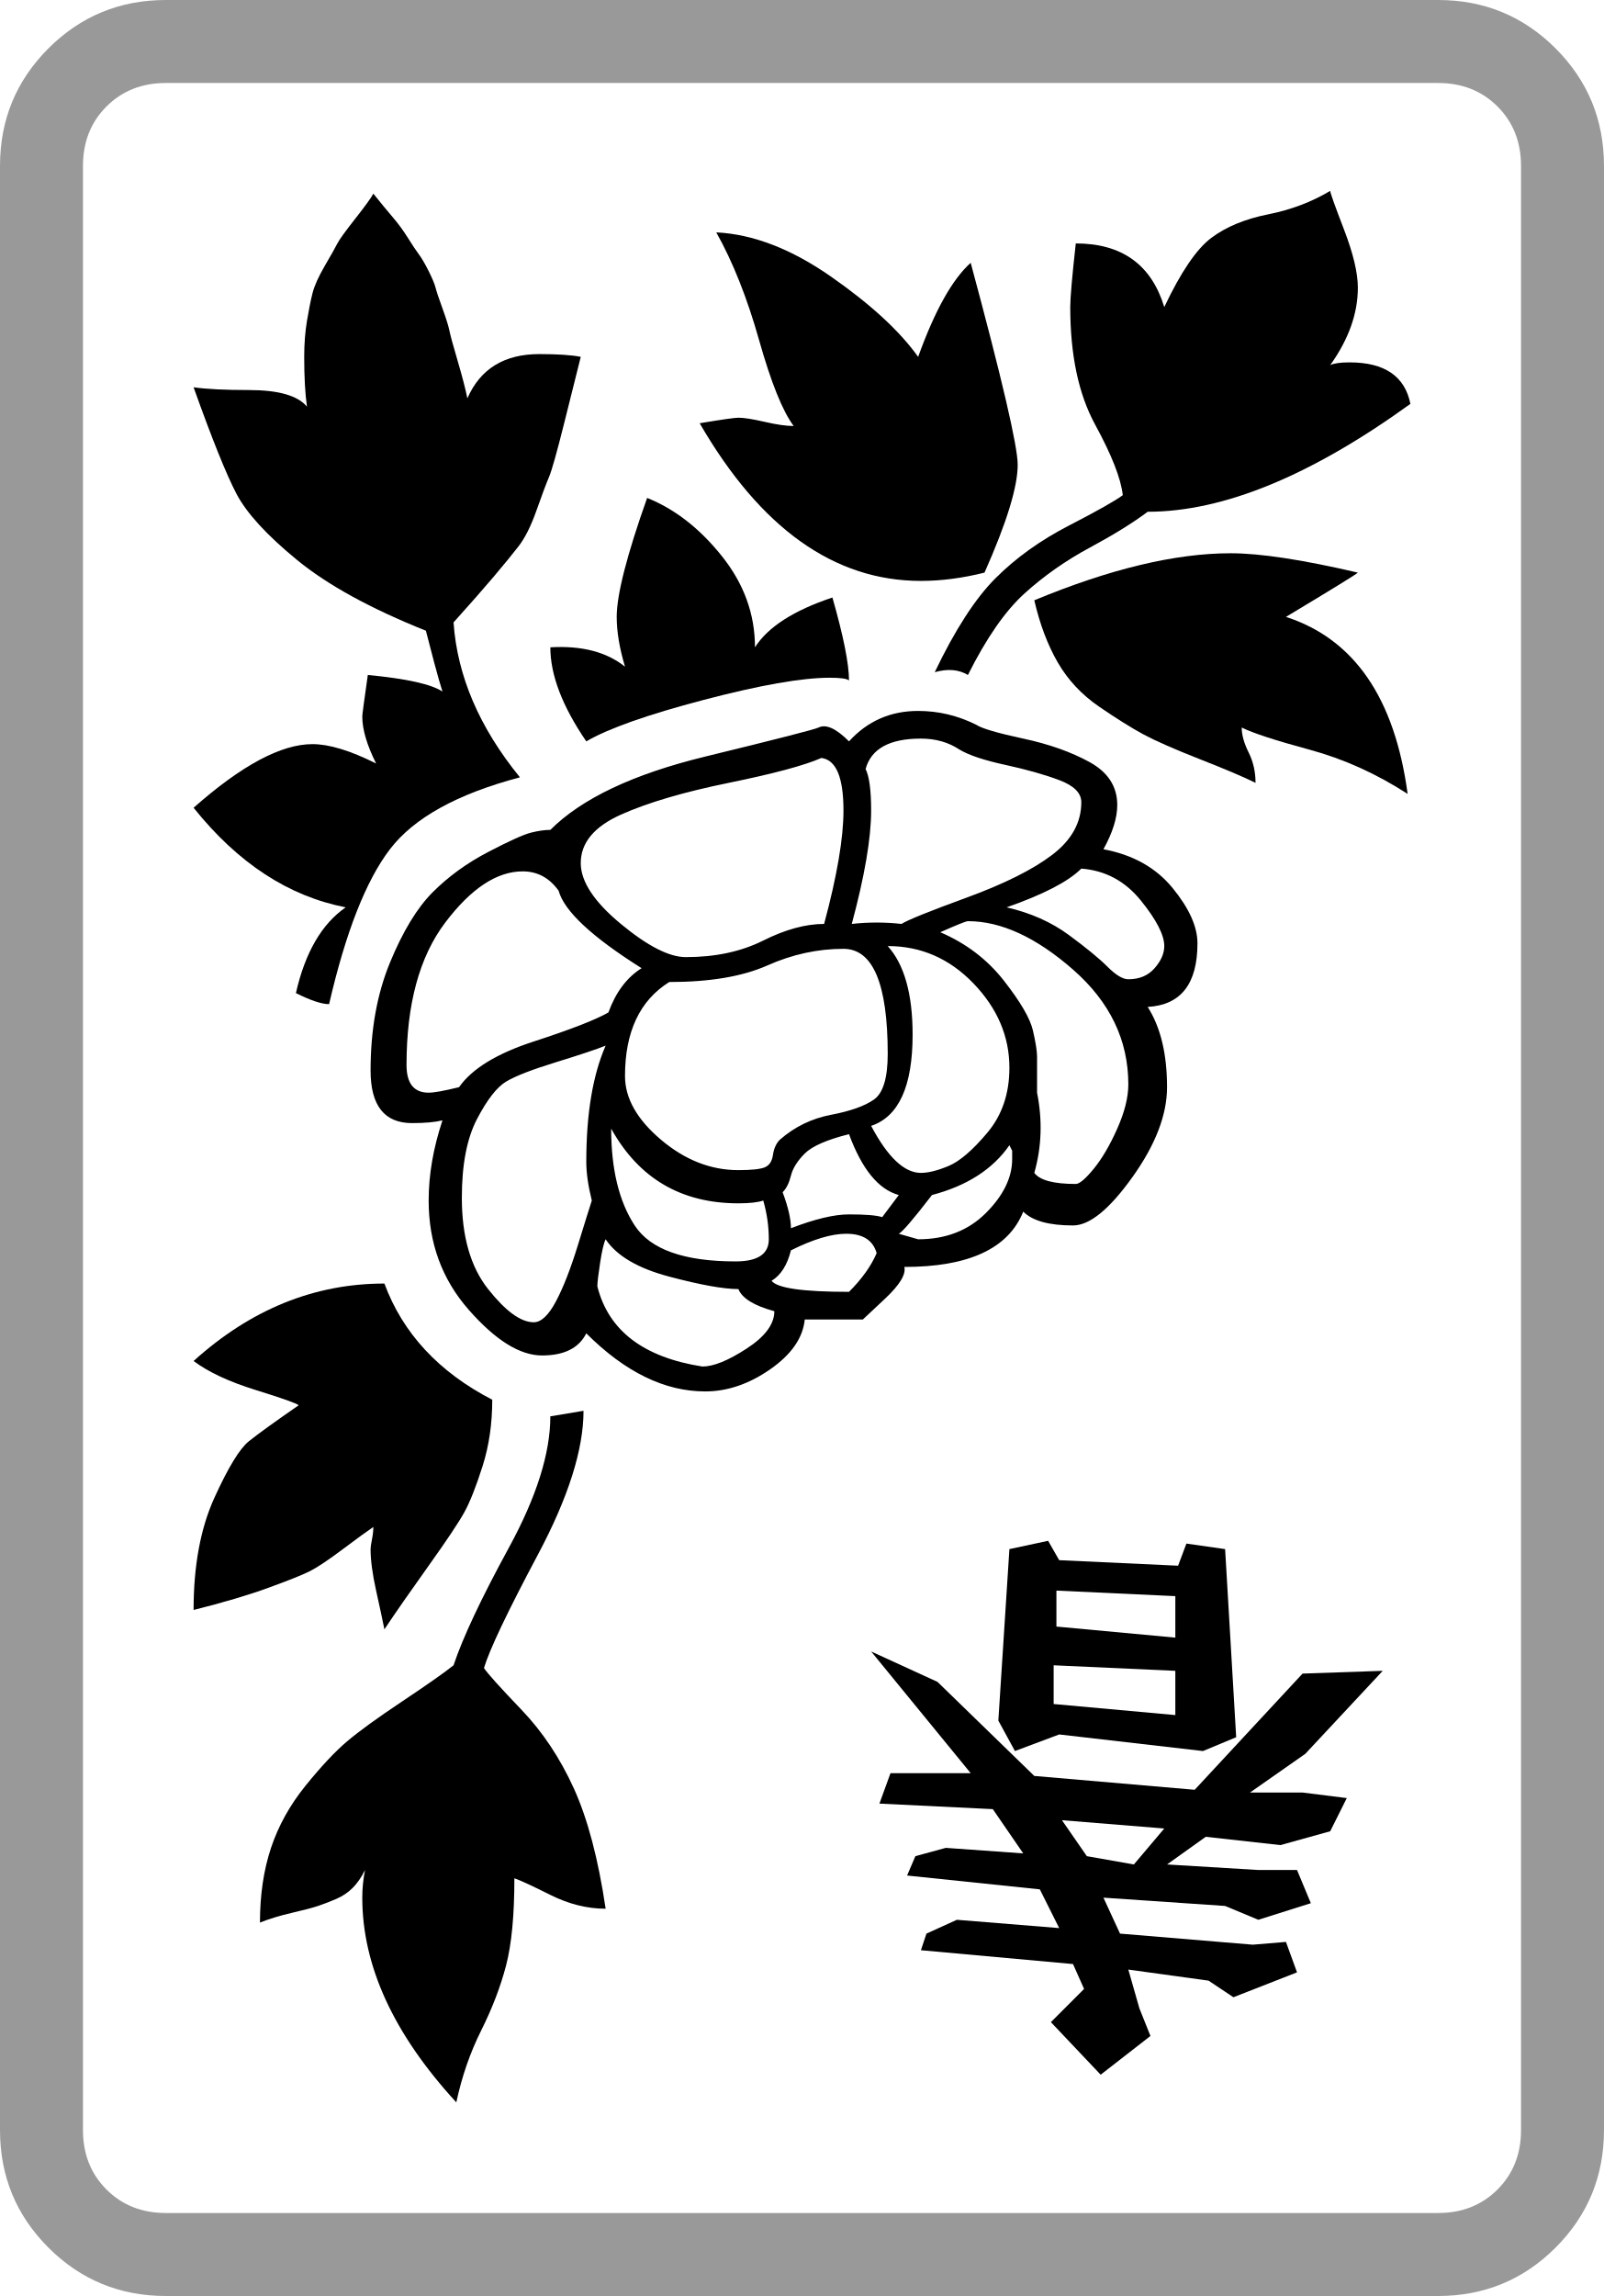
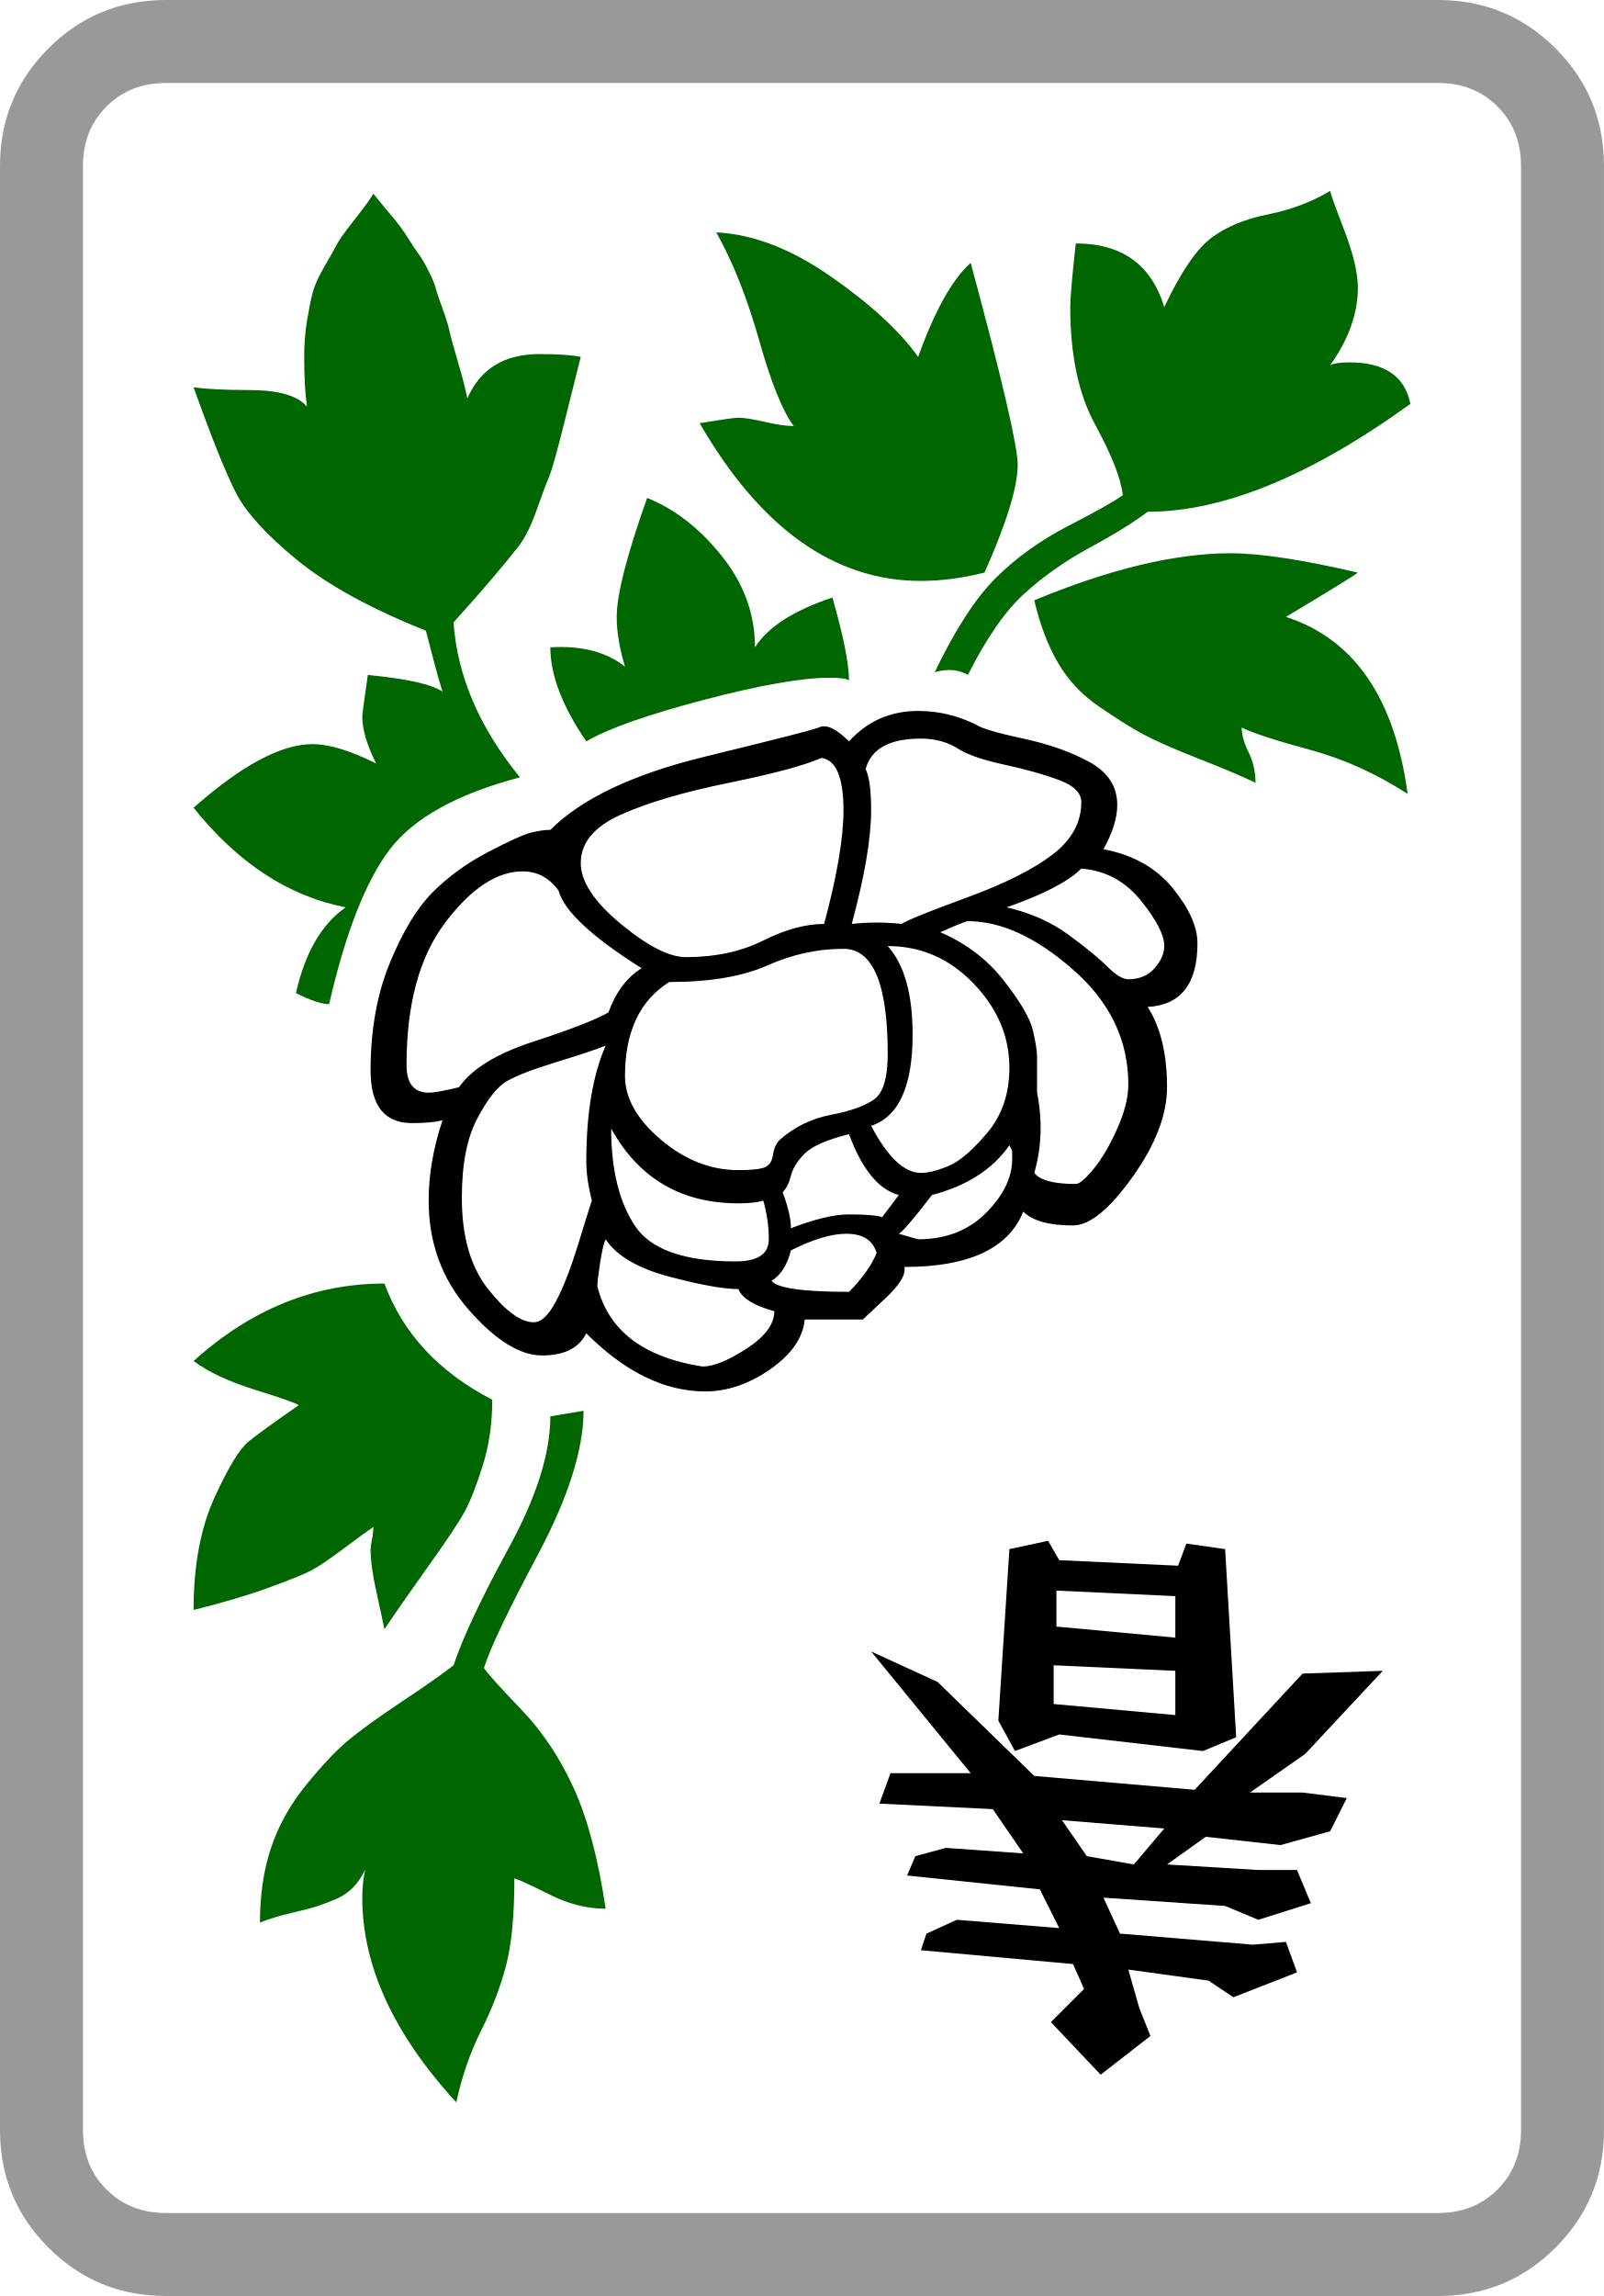
<svg xmlns="http://www.w3.org/2000/svg" viewBox="30 -115 580 830">
  <g>
    <path style="fill: #999999;" d="M550 685h-460q-13 0 -21.5 -8.5t-8.5 -21.5v-710q0 -13 8.5 -21.5t21.5 -8.5h460q13 0 21.5 8.5t8.5 21.5v710q0 13 -8.5 21.5t-21.5 8.5zM610 655v-710q0 -25 -17.5 -42.5t-42.5 -17.5h-460q-25 0 -42.5 17.5t-17.5 42.5v710q0 25 17.5 42.5t42.5 17.5h460q25 0 42.5 -17.5 t17.5 -42.5z" />
    <path d="M428 635l18 -14l-4 -10l-4 -14l29 4l9 6l23 -9l-4 -11l-12 1l-48 -4l-6 -13l44 3l12 5l19 -6l-5 -12h-14l-33 -2l14 -10l27 3l18 -5l6 -12l-16 -2h-19l20 -14l28 -30l-29 1l-39 42l-58 -5l-35 -34l-24 -11l36 44h-29l-4 11l41 2l11 16l-28 -2l-11 3l-3 7l48 5l7 14l-37 -3 l-11 5l-2 6l55 5l4 9l-12 12zM397 518l16 -6l52 6l12 -5l-4 -68l-14 -2l-3 8l-43 -2l-4 -7l-14 3l-4 62zM411 501v-14l44 2v16zM412 473v-13l43 2v15zM440 559l-17 -3l-9 -13l37 3z" />
    <path d="M226 375q12 0 16 -8q21 21 43 21q12 0 23.5 -8t12.5 -18h21t8 -7.5t7 -11.5q35 0 43 -20q5 5 18 5q9 0 21.5 -17.5t12.5 -32.5 q0 -18 -7 -29q18 -1 18 -23q0 -9 -9 -20t-25 -14q5 -9 5 -16q0 -10 -10 -15.5t-24 -8.5t-17 -5q-10 -5 -21 -5q-15 0 -25 11q-7 -7 -11 -5q-2 1 -41 10.5t-56 26.5q-3 0 -7 1t-15.5 7t-20 14.5t-15.5 25.5t-7 39q0 19 15 19q7 0 11 -1q-5 15 -5 29q0 23 14.5 39.5t26.5 16.5 zM278 231q-9 0 -23.5 -12t-14.5 -22q0 -11 14.5 -17.5t39 -11.5t33.5 -9q8 1 8 19q0 15 -7 41q-10 0 -22 6t-28 6zM177 270q0 -33 14 -51.5t28 -18.5q8 0 13 7q3 11 30 28q-8 5 -12 16q-7 4 -27 10.5 t-27 16.5q-8 2 -11 2q-8 0 -8 -10zM251 293q15 27 46 27q6 0 9 -1q2 7 2 14q0 8 -12 8q-28 0 -36.5 -13t-8.5 -35zM256 274 q0 -24 16 -34q22 0 35.5 -6t27.5 -6q16 0 16 38q0 13 -5 16.5t-15.5 5.5t-18.5 9q-2 2 -2.5 5.5t-3 4.5t-9.5 1q-15 0 -28 -11t-13 -23zM338 219q7 -26 7 -41q0 -11 -2 -15q3 -11 20 -11q8 0 14 4q5 3 16.5 5.5t19.5 5.5t8 8q0 11 -10.5 19t-31 15.5t-23.5 9.5q-9 -1 -18 0z M349 325q-3 -1 -12 -1q-8 0 -21 5q0 -5 -3 -13q2 -2 3 -6t5 -8t16 -7q7 19 18 22zM249 263q-7 16 -7 42q0 6 2 14q-1 3 -5 16t-8 20.5t-8 7.5q-7 0 -16.5 -12t-9.5 -33q0 -18 5.5 -28.5t10.5 -13.5t18 -7t18 -6zM310 359q0 7 -10 13.5t-16 6.5q-32 -5 -38 -29q0 -2 1 -8.5 t2 -8.5q6 9 23 13.5t25 4.5q2 5 13 8zM351 227q18 0 31 13.5t13 30.5q0 14 -8 23.5t-14 12t-10 2.5q-9 0 -18 -17q15 -5 15 -33q0 -22 -9 -32zM405 267q0 -3 -1.5 -9.5t-10.5 -18t-23 -17.5q9 -4 10 -4q18 0 38 17.5t20 41.5q0 7 -4 16t-8.5 14.5t-6.5 5.5q-12 0 -15 -4 q4 -14 1 -29v-13zM421 199q13 1 21.5 11.5t8.5 16.5q0 4 -3.5 8t-9.5 4q-3 0 -7.5 -4.5t-14 -11.5t-22.5 -10q20 -7 27 -14zM337 352q-25 0 -28 -4q5 -3 7 -11q12 -6 20 -6q9 0 11 7q-3 7 -10 14zM395 299l1 2v3q0 10 -9.5 19.5t-24.5 9.5l-7 -2q2 -1 12 -14q19 -5 28 -18z " />
-     <path d="M149 248q9 -39 22 -56t47 -26q-22 -27 -24 -56q9 -10 14.5 -16.5t9 -11t6.5 -13t4.5 -12t5.5 -19.5l6 -24q-5 -1 -15 -1q-19 0 -26 16q-1 -5 -3.5 -13.5t-3 -11t-2.5 -8t-2.5 -7.5t-2.5 -6t-3.5 -6t-4 -6t-5.5 -7.5t-7 -8.5q-1 2 -6.5 9t-6.5 9t-4.5 8t-4.5 10t-2 10 t-1 13q0 11 1 18q-5 -6 -21 -6q-13 0 -20 -1q10 28 15.5 38.5t22 24t46.5 25.5q1 4 3 11.5t3 10.5q-6 -4 -27 -6q-2 14 -2 15q0 7 5 17q-14 -7 -23 -7q-17 0 -43 23q24 30 55 36q-13 9 -18 31q8 4 12 4z" />
-     <path d="M208 391q-29 -15 -39 -42q-38 0 -69 28q8 6 22.5 10.5t15.5 5.5 q-13 9 -18 13t-12.5 20.5t-7.5 40.5q16 -4 27 -8t15 -6t12 -8t11 -8q0 2 -0.5 4.5t-0.5 3.5q0 6 2 15t3 14q6 -9 16 -23t13 -19.5t6.5 -16.5t3.5 -24z" />
-     <path d="M368 128q7 -2 12 1q10 -20 20.5 -29.5t23.5 -16.5t21 -13q41 0 95 -39q-3 -15 -22 -15q-5 0 -7 1q10 -14 10 -28 q0 -8 -5 -21t-5 -14q-10 6 -22.5 8.5t-20.5 8.5t-17 25q-7 -23 -32 -23q-2 18 -2 23q0 26 9 42.5t10 25.5q-4 3 -19.5 11t-26.5 19t-22 34z" />
-     <path d="M229 397q0 20 -15 47.5t-20 42.5q-5 4 -18.5 13t-20 14.5t-15 16t-12.5 22.5t-4 27q5 -2 11.5 -3.5t9.5 -2.5t6.5 -2.5t6 -4t4.5 -6.5q-1 5 -1 10q0 37 34 74q3 -14 9 -26t9 -23.5t3 -31.5q3 1 13 6t20 5q-4 -27 -11.5 -43.5t-19 -28.5t-13.5 -15q3 -10 19.5 -41t16.5 -52z" />
-     <path d="M404 102q3 13 8.5 22.5t15 16t16 10t20.5 9t20 8.5q0 -6 -2.5 -11t-2.5 -9q6 3 24.5 8t35.5 16q-7 -52 -44 -64q25 -15 26 -16q-30 -7 -46 -7q-30 0 -71 17z" />
-     <path d="M386 92q12 -27 12 -39q0 -10 -17 -73q-10 9 -19 34q-10 -14 -31.5 -29t-41.5 -16q9 16 15.5 39 t12.5 31q-4 0 -10.5 -1.5t-9.5 -1.5q-2 0 -14 2q33 57 80 57q11 0 23 -3z" />
-     <path d="M337 131q0 -9 -6 -30q-21 7 -28 18q0 -18 -12 -33t-27 -21q-11 31 -11 43q0 8 3 18q-10 -8 -27 -7q0 15 13 34q12 -7 42.5 -15t45.5 -8q6 0 7 1z" />
+     <path style="fill:#006600" d="M149 248q9 -39 22 -56t47 -26q-22 -27 -24 -56q9 -10 14.5 -16.5t9 -11t6.5 -13t4.5 -12t5.5 -19.5l6 -24q-5 -1 -15 -1q-19 0 -26 16q-1 -5 -3.5 -13.5t-3 -11t-2.5 -8t-2.5 -7.5t-2.5 -6t-3.5 -6t-4 -6t-5.5 -7.5t-7 -8.5q-1 2 -6.5 9t-6.5 9t-4.5 8t-4.5 10t-2 10 t-1 13q0 11 1 18q-5 -6 -21 -6q-13 0 -20 -1q10 28 15.5 38.5t22 24t46.5 25.5q1 4 3 11.5t3 10.5q-6 -4 -27 -6q-2 14 -2 15q0 7 5 17q-14 -7 -23 -7q-17 0 -43 23q24 30 55 36q-13 9 -18 31q8 4 12 4z" />
+     <path style="fill:#006600" d="M208 391q-29 -15 -39 -42q-38 0 -69 28q8 6 22.5 10.5t15.5 5.5 q-13 9 -18 13t-12.5 20.5t-7.5 40.5q16 -4 27 -8t15 -6t12 -8t11 -8q0 2 -0.5 4.5t-0.5 3.5q0 6 2 15t3 14q6 -9 16 -23t13 -19.5t6.5 -16.5t3.5 -24z" />
+     <path style="fill:#006600" d="M368 128q7 -2 12 1q10 -20 20.5 -29.5t23.5 -16.5t21 -13q41 0 95 -39q-3 -15 -22 -15q-5 0 -7 1q10 -14 10 -28 q0 -8 -5 -21t-5 -14q-10 6 -22.5 8.5t-20.5 8.5t-17 25q-7 -23 -32 -23q-2 18 -2 23q0 26 9 42.5t10 25.5q-4 3 -19.5 11t-26.5 19t-22 34z" />
+     <path style="fill:#006600" d="M229 397q0 20 -15 47.5t-20 42.5q-5 4 -18.5 13t-20 14.5t-15 16t-12.5 22.5t-4 27q5 -2 11.5 -3.5t9.5 -2.5t6.5 -2.5t6 -4t4.5 -6.5q-1 5 -1 10q0 37 34 74q3 -14 9 -26t9 -23.5t3 -31.5q3 1 13 6t20 5q-4 -27 -11.5 -43.5t-19 -28.5t-13.5 -15q3 -10 19.5 -41t16.5 -52z" />
+     <path style="fill:#006600" d="M404 102q3 13 8.5 22.5t15 16t16 10t20.5 9t20 8.5q0 -6 -2.5 -11t-2.5 -9q6 3 24.5 8t35.5 16q-7 -52 -44 -64q25 -15 26 -16q-30 -7 -46 -7q-30 0 -71 17z" />
+     <path style="fill:#006600" d="M386 92q12 -27 12 -39q0 -10 -17 -73q-10 9 -19 34q-10 -14 -31.5 -29t-41.5 -16q9 16 15.5 39 t12.5 31q-4 0 -10.5 -1.5t-9.5 -1.5q-2 0 -14 2q33 57 80 57q11 0 23 -3z" />
+     <path style="fill:#006600" d="M337 131q0 -9 -6 -30q-21 7 -28 18q0 -18 -12 -33t-27 -21q-11 31 -11 43q0 8 3 18q-10 -8 -27 -7q0 15 13 34q12 -7 42.5 -15t45.5 -8q6 0 7 1z" />
  </g>
</svg>
